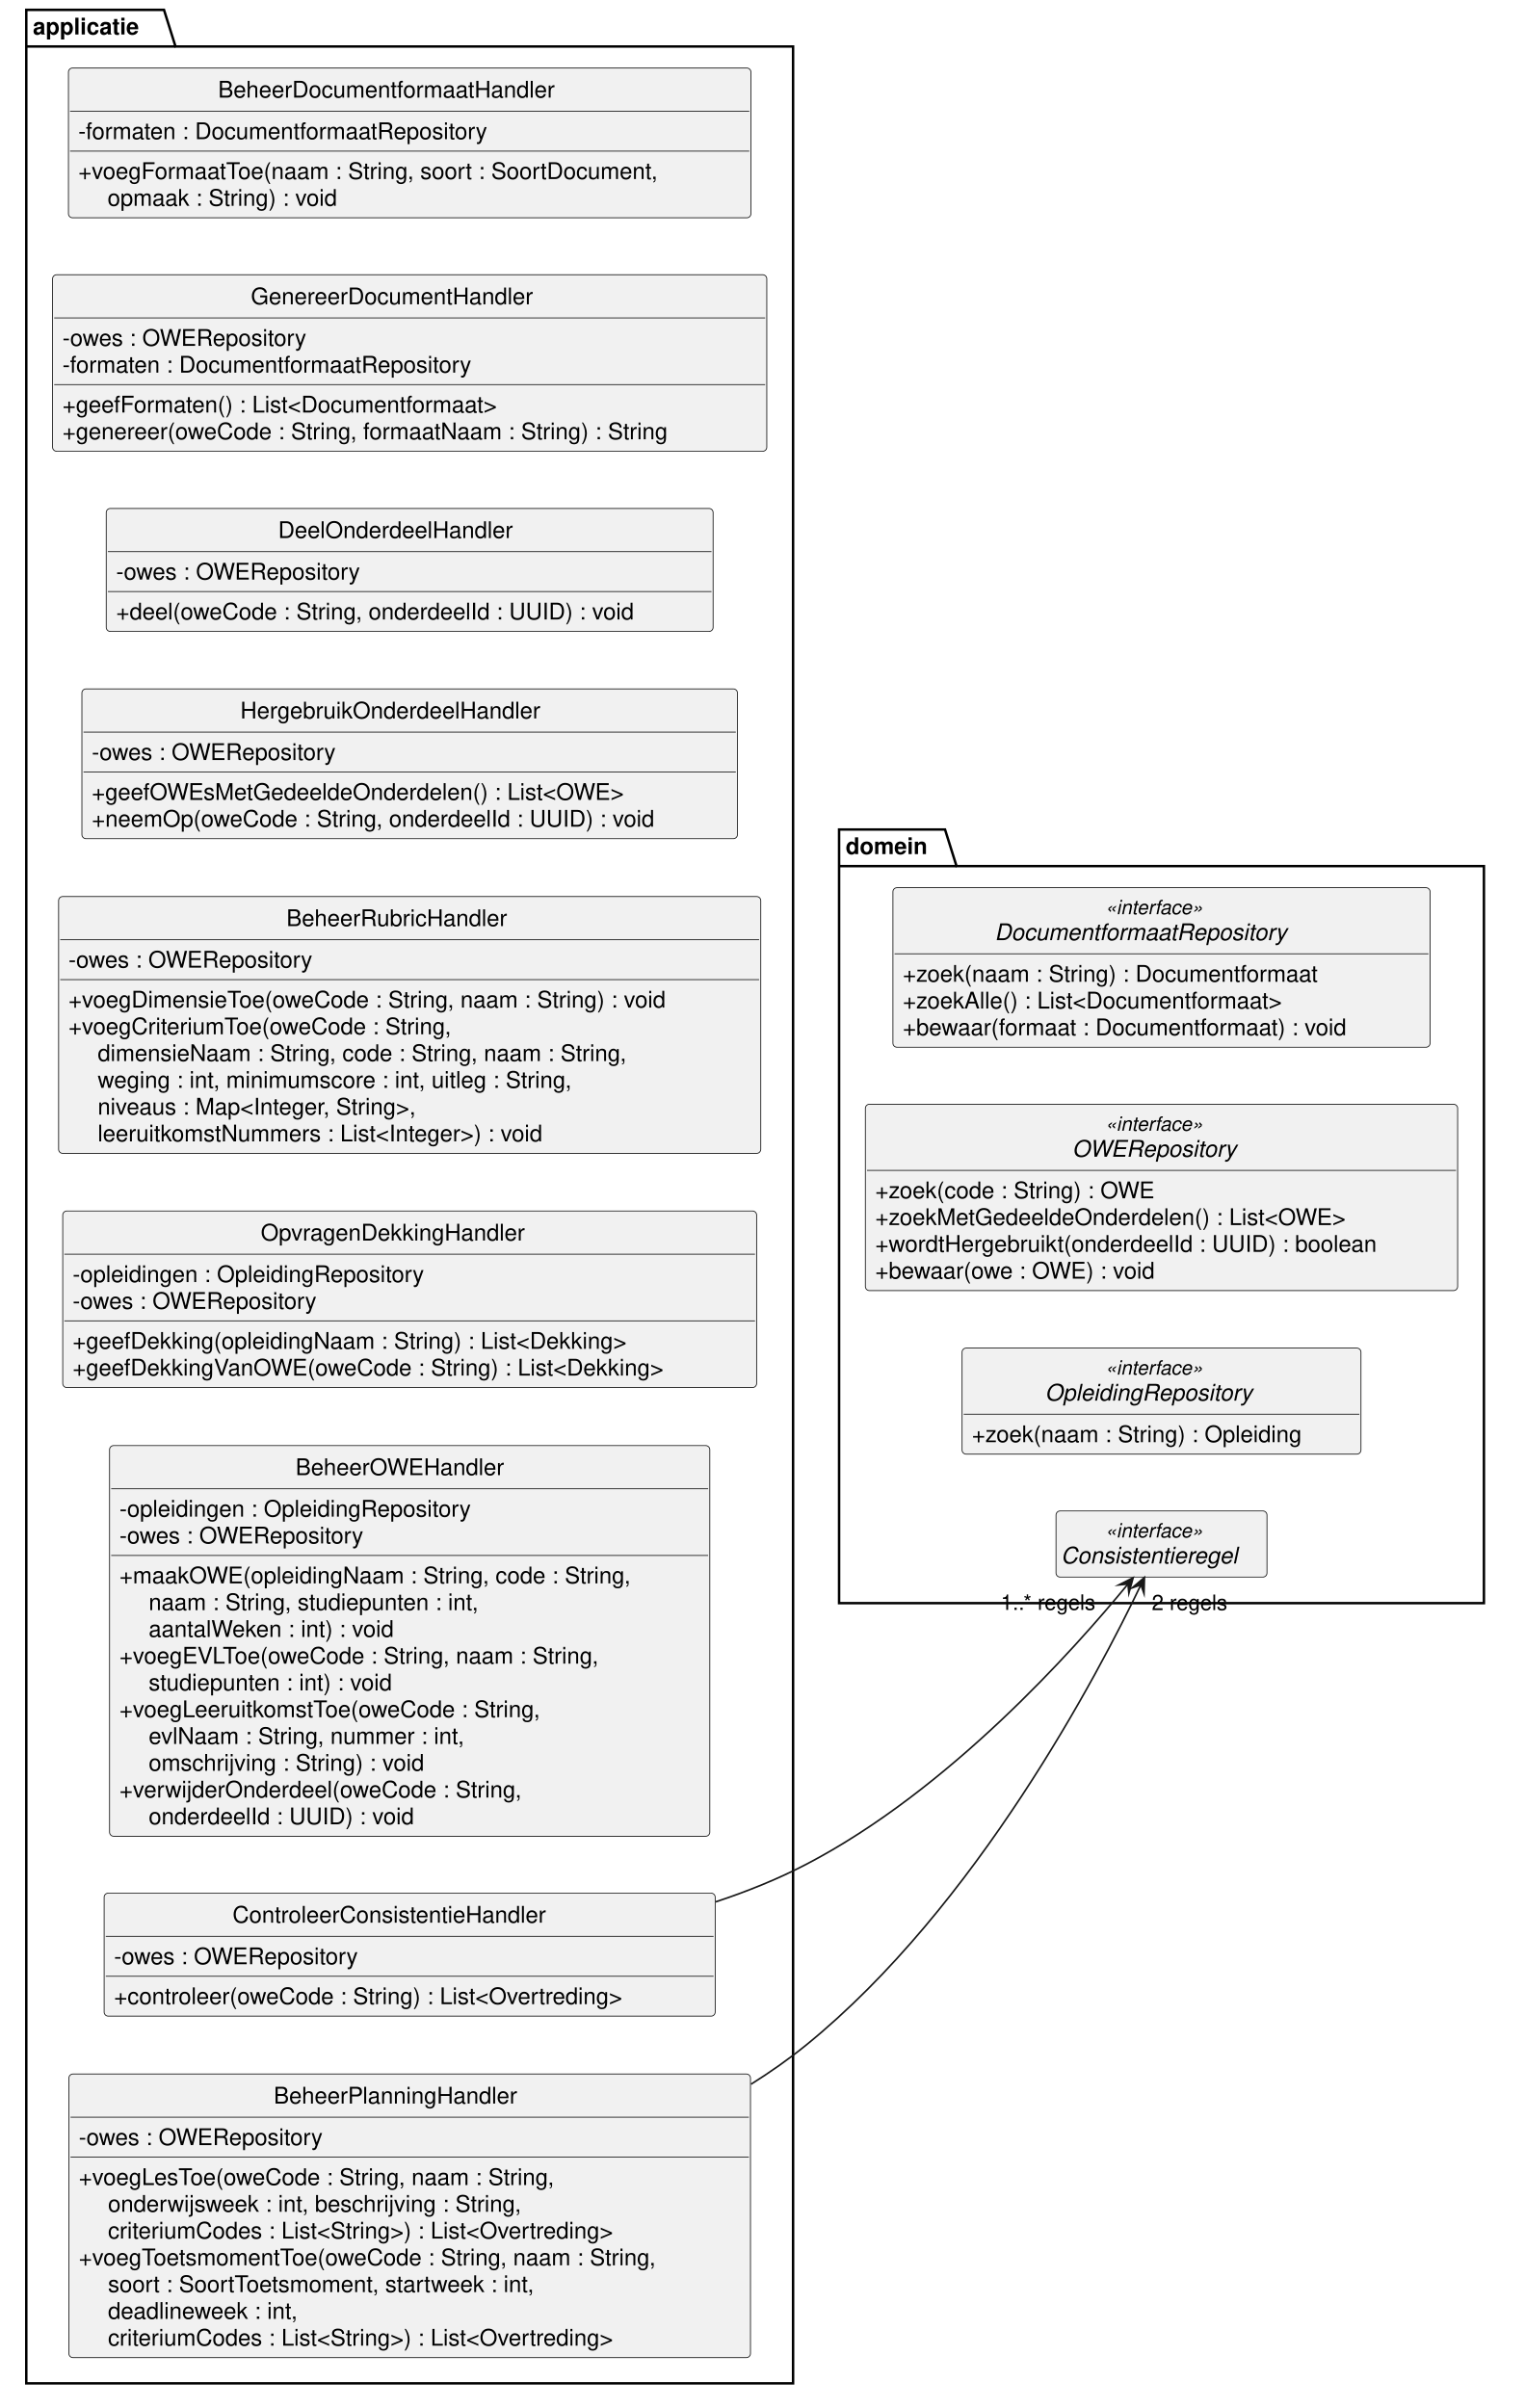
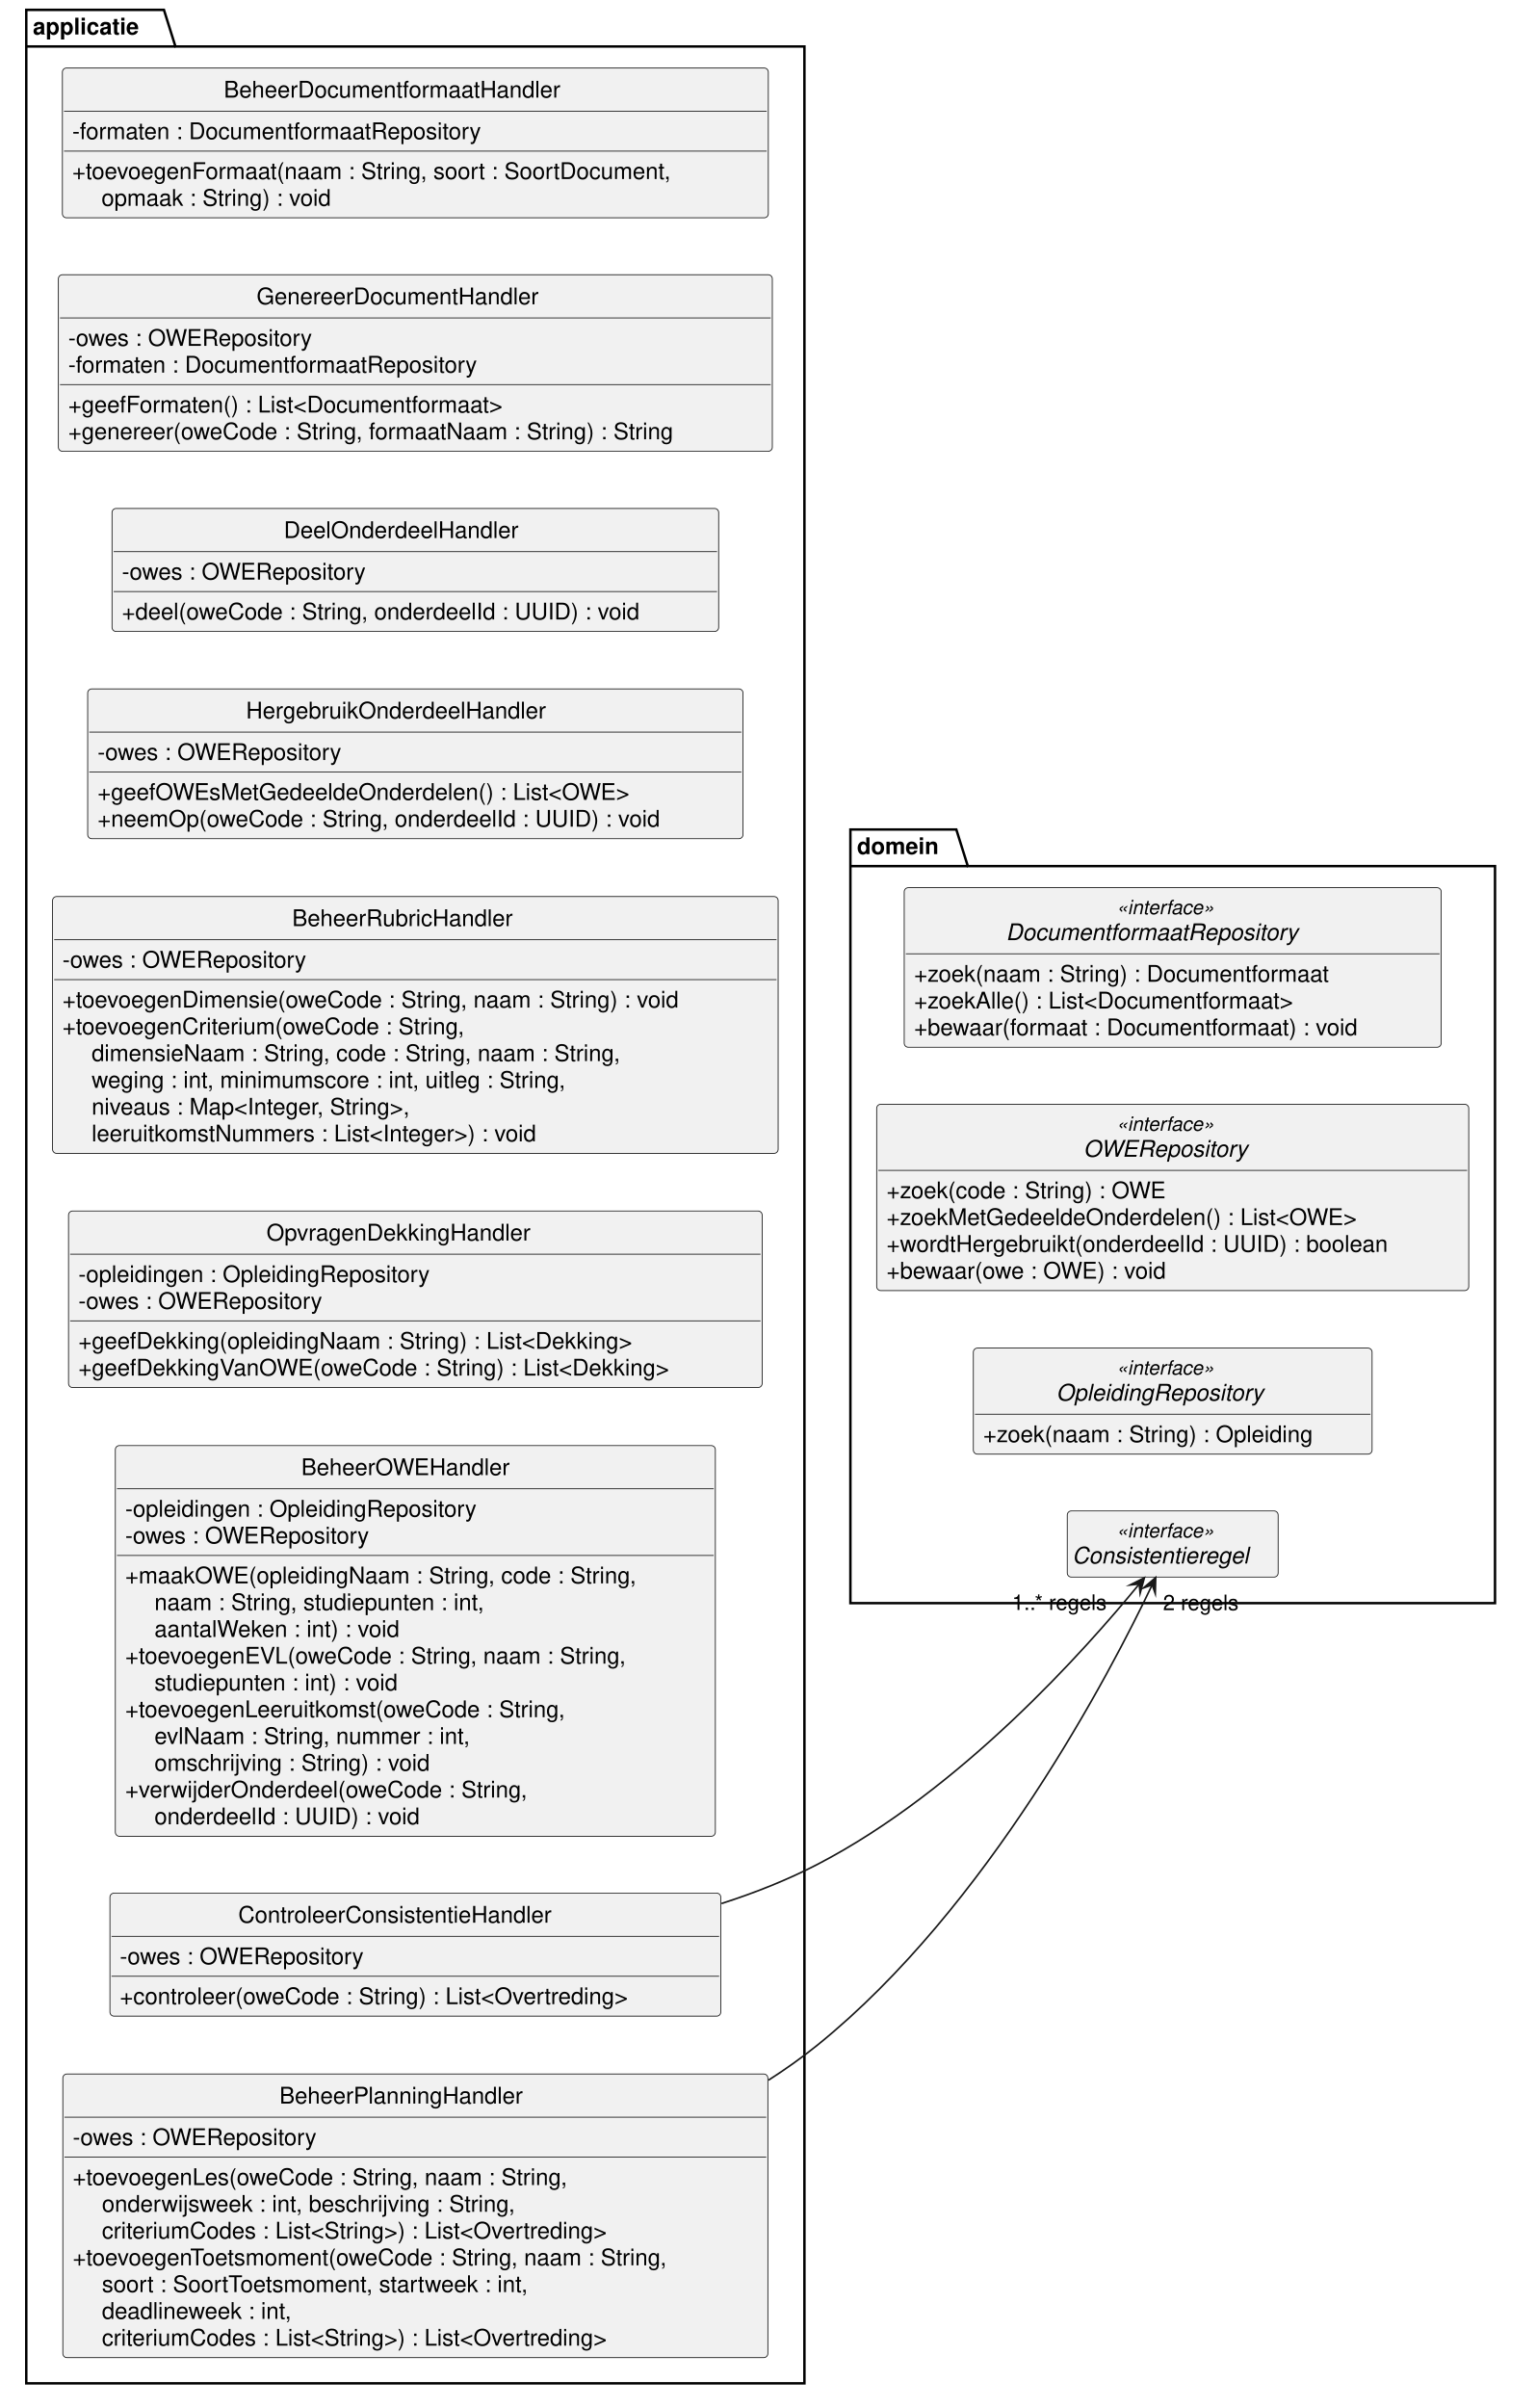
- <svg xmlns="http://www.w3.org/2000/svg" version="1.1" data-diagram-type="CLASS" style="width:928px;height:1466px;background:#FFFFFF;" width="928px" height="1466px" viewBox="0 0 928 1466" zoomAndPan="magnify" preserveAspectRatio="none" contentStyleType="text/css">
+ <svg xmlns="http://www.w3.org/2000/svg" version="1.1" data-diagram-type="CLASS" style="width:935px;height:1466px;background:#FFFFFF;" width="935px" height="1466px" viewBox="0 0 935 1466" zoomAndPan="magnify" preserveAspectRatio="none" contentStyleType="text/css">
  <defs />
  <g font-family="sans-serif" lengthAdjust="spacing">
    <g class="cluster" data-qualified-name="applicatie" id="ent0001" data-source-line="12">
-       <polygon points="16,6,99.82,6,106.82,28.297,482.75,28.297,482.75,1451,16,1451,16,6" fill="none" style="stroke:#000;stroke-width:1.5;stroke-linejoin:miter;stroke-miterlimit:10;" />
+       <polygon points="16,6,99.82,6,106.82,28.297,489.83,28.297,489.83,1451,16,1451,16,6" fill="none" style="stroke:#000;stroke-width:1.5;stroke-linejoin:miter;stroke-miterlimit:10;" />
      <line x1="16" y1="28.297" x2="106.82" y2="28.297" style="stroke:#000;stroke-width:1.5;" />
      <text x="20" y="20.995" fill="#000" font-size="14" textLength="77.82" font-weight="700" font-family="Helvetica">applicatie</text>
    </g>
    <g class="cluster" data-qualified-name="domein" id="ent0011" data-source-line="78">
-       <polygon points="510.75,505,575.238,505,582.238,527.297,903.27,527.297,903.27,976,510.75,976,510.75,505" fill="none" style="stroke:#000;stroke-width:1.5;stroke-linejoin:miter;stroke-miterlimit:10;" />
-       <line x1="510.75" y1="527.297" x2="582.238" y2="527.297" style="stroke:#000;stroke-width:1.5;" />
-       <text x="514.75" y="519.995" fill="#000" font-size="14" textLength="58.488" font-weight="700" font-family="Helvetica">domein</text>
+       <polygon points="517.83,505,582.318,505,589.318,527.297,910.35,527.297,910.35,976,517.83,976,517.83,505" fill="none" style="stroke:#000;stroke-width:1.5;stroke-linejoin:miter;stroke-miterlimit:10;" />
+       <line x1="517.83" y1="527.297" x2="589.318" y2="527.297" style="stroke:#000;stroke-width:1.5;" />
+       <text x="521.83" y="519.995" fill="#000" font-size="14" textLength="58.488" font-weight="700" font-family="Helvetica">domein</text>
    </g>
    <g class="entity" data-qualified-name="applicatie.BeheerOWEHandler" id="ent0002" data-source-line="13">
-       <rect x="66.69" y="880.07" width="365.363" height="237.859" fill="#F1F1F1" style="stroke:#181818;stroke-width:0.5;" rx="2.5" ry="2.5" />
-       <text x="179.919" y="898.065" fill="#000" font-size="14" textLength="138.906" font-family="Helvetica">BeheerOWEHandler</text>
-       <line x1="67.69" y1="906.367" x2="431.053" y2="906.367" style="stroke:#181818;stroke-width:0.5;" />
-       <text x="72.69" y="923.362" fill="#000" font-size="14" textLength="242.443" font-family="Helvetica">-opleidingen : OpleidingRepository</text>
-       <text x="72.69" y="939.659" fill="#000" font-size="14" textLength="163.372" font-family="Helvetica">-owes : OWERepository</text>
-       <line x1="67.69" y1="946.961" x2="431.053" y2="946.961" style="stroke:#181818;stroke-width:0.5;" />
-       <text x="72.69" y="963.956" fill="#000" font-size="14" textLength="353.363" font-family="Helvetica">+maakOWE(opleidingNaam : String, code : String,</text>
-       <text x="90.491" y="980.253" fill="#000" font-size="14" textLength="232.941" font-family="Helvetica">naam : String, studiepunten : int,</text>
-       <text x="90.491" y="996.549" fill="#000" font-size="14" textLength="172.614" font-family="Helvetica">aantalWeken : int) : void</text>
-       <text x="72.69" y="1012.846" fill="#000" font-size="14" textLength="331.782" font-family="Helvetica">+voegEVLToe(oweCode : String, naam : String,</text>
-       <text x="90.491" y="1029.143" fill="#000" font-size="14" textLength="173.229" font-family="Helvetica">studiepunten : int) : void</text>
-       <text x="72.69" y="1045.44" fill="#000" font-size="14" textLength="293.72" font-family="Helvetica">+voegLeeruitkomstToe(oweCode : String,</text>
-       <text x="90.491" y="1061.737" fill="#000" font-size="14" textLength="222.065" font-family="Helvetica">evlNaam : String, nummer : int,</text>
-       <text x="90.491" y="1078.034" fill="#000" font-size="14" textLength="193.642" font-family="Helvetica">omschrijving : String) : void</text>
-       <text x="72.69" y="1094.331" fill="#000" font-size="14" textLength="279.802" font-family="Helvetica">+verwijderOnderdeel(oweCode : String,</text>
-       <text x="90.491" y="1110.628" fill="#000" font-size="14" textLength="181.439" font-family="Helvetica">onderdeelId : UUID) : void</text>
+       <rect x="70.23" y="880.07" width="365.363" height="237.859" fill="#F1F1F1" style="stroke:#181818;stroke-width:0.5;" rx="2.5" ry="2.5" />
+       <text x="183.459" y="898.065" fill="#000" font-size="14" textLength="138.906" font-family="Helvetica">BeheerOWEHandler</text>
+       <line x1="71.23" y1="906.367" x2="434.593" y2="906.367" style="stroke:#181818;stroke-width:0.5;" />
+       <text x="76.23" y="923.362" fill="#000" font-size="14" textLength="242.443" font-family="Helvetica">-opleidingen : OpleidingRepository</text>
+       <text x="76.23" y="939.659" fill="#000" font-size="14" textLength="163.372" font-family="Helvetica">-owes : OWERepository</text>
+       <line x1="71.23" y1="946.961" x2="434.593" y2="946.961" style="stroke:#181818;stroke-width:0.5;" />
+       <text x="76.23" y="963.956" fill="#000" font-size="14" textLength="353.363" font-family="Helvetica">+maakOWE(opleidingNaam : String, code : String,</text>
+       <text x="94.031" y="980.253" fill="#000" font-size="14" textLength="232.941" font-family="Helvetica">naam : String, studiepunten : int,</text>
+       <text x="94.031" y="996.549" fill="#000" font-size="14" textLength="172.614" font-family="Helvetica">aantalWeken : int) : void</text>
+       <text x="76.23" y="1012.846" fill="#000" font-size="14" textLength="346.206" font-family="Helvetica">+toevoegenEVL(oweCode : String, naam : String,</text>
+       <text x="94.031" y="1029.143" fill="#000" font-size="14" textLength="173.229" font-family="Helvetica">studiepunten : int) : void</text>
+       <text x="76.23" y="1045.44" fill="#000" font-size="14" textLength="308.144" font-family="Helvetica">+toevoegenLeeruitkomst(oweCode : String,</text>
+       <text x="94.031" y="1061.737" fill="#000" font-size="14" textLength="222.065" font-family="Helvetica">evlNaam : String, nummer : int,</text>
+       <text x="94.031" y="1078.034" fill="#000" font-size="14" textLength="193.642" font-family="Helvetica">omschrijving : String) : void</text>
+       <text x="76.23" y="1094.331" fill="#000" font-size="14" textLength="279.802" font-family="Helvetica">+verwijderOnderdeel(oweCode : String,</text>
+       <text x="94.031" y="1110.628" fill="#000" font-size="14" textLength="181.439" font-family="Helvetica">onderdeelId : UUID) : void</text>
    </g>
    <g class="entity" data-qualified-name="applicatie.BeheerRubricHandler" id="ent0003" data-source-line="27">
-       <rect x="35.67" y="545.81" width="427.406" height="156.375" fill="#F1F1F1" style="stroke:#181818;stroke-width:0.5;" rx="2.5" ry="2.5" />
-       <text x="174.359" y="563.805" fill="#000" font-size="14" textLength="150.028" font-family="Helvetica">BeheerRubricHandler</text>
-       <line x1="36.67" y1="572.107" x2="462.076" y2="572.107" style="stroke:#181818;stroke-width:0.5;" />
-       <text x="41.67" y="589.102" fill="#000" font-size="14" textLength="163.372" font-family="Helvetica">-owes : OWERepository</text>
-       <line x1="36.67" y1="596.404" x2="462.076" y2="596.404" style="stroke:#181818;stroke-width:0.5;" />
-       <text x="41.67" y="613.399" fill="#000" font-size="14" textLength="415.406" font-family="Helvetica">+voegDimensieToe(oweCode : String, naam : String) : void</text>
-       <text x="41.67" y="629.696" fill="#000" font-size="14" textLength="267.271" font-family="Helvetica">+voegCriteriumToe(oweCode : String,</text>
-       <text x="59.471" y="645.993" fill="#000" font-size="14" textLength="366.844" font-family="Helvetica">dimensieNaam : String, code : String, naam : String,</text>
-       <text x="59.471" y="662.289" fill="#000" font-size="14" textLength="335.993" font-family="Helvetica">weging : int, minimumscore : int, uitleg : String,</text>
-       <text x="59.471" y="678.586" fill="#000" font-size="14" textLength="226.522" font-family="Helvetica">niveaus : Map&lt;Integer, String&gt;,</text>
-       <text x="59.471" y="694.883" fill="#000" font-size="14" textLength="317.119" font-family="Helvetica">leeruitkomstNummers : List&lt;Integer&gt;) : void</text>
+       <rect x="32" y="545.81" width="441.83" height="156.375" fill="#F1F1F1" style="stroke:#181818;stroke-width:0.5;" rx="2.5" ry="2.5" />
+       <text x="177.901" y="563.805" fill="#000" font-size="14" textLength="150.028" font-family="Helvetica">BeheerRubricHandler</text>
+       <line x1="33" y1="572.107" x2="472.83" y2="572.107" style="stroke:#181818;stroke-width:0.5;" />
+       <text x="38" y="589.102" fill="#000" font-size="14" textLength="163.372" font-family="Helvetica">-owes : OWERepository</text>
+       <line x1="33" y1="596.404" x2="472.83" y2="596.404" style="stroke:#181818;stroke-width:0.5;" />
+       <text x="38" y="613.399" fill="#000" font-size="14" textLength="429.83" font-family="Helvetica">+toevoegenDimensie(oweCode : String, naam : String) : void</text>
+       <text x="38" y="629.696" fill="#000" font-size="14" textLength="281.695" font-family="Helvetica">+toevoegenCriterium(oweCode : String,</text>
+       <text x="55.801" y="645.993" fill="#000" font-size="14" textLength="366.844" font-family="Helvetica">dimensieNaam : String, code : String, naam : String,</text>
+       <text x="55.801" y="662.289" fill="#000" font-size="14" textLength="335.993" font-family="Helvetica">weging : int, minimumscore : int, uitleg : String,</text>
+       <text x="55.801" y="678.586" fill="#000" font-size="14" textLength="226.522" font-family="Helvetica">niveaus : Map&lt;Integer, String&gt;,</text>
+       <text x="55.801" y="694.883" fill="#000" font-size="14" textLength="317.119" font-family="Helvetica">leeruitkomstNummers : List&lt;Integer&gt;) : void</text>
    </g>
    <g class="entity" data-qualified-name="applicatie.BeheerPlanningHandler" id="ent0004" data-source-line="36">
-       <rect x="41.93" y="1262.66" width="414.89" height="172.672" fill="#F1F1F1" style="stroke:#181818;stroke-width:0.5;" rx="2.5" ry="2.5" />
-       <text x="166.622" y="1280.655" fill="#000" font-size="14" textLength="165.505" font-family="Helvetica">BeheerPlanningHandler</text>
-       <line x1="42.93" y1="1288.957" x2="455.82" y2="1288.957" style="stroke:#181818;stroke-width:0.5;" />
-       <text x="47.93" y="1305.952" fill="#000" font-size="14" textLength="163.372" font-family="Helvetica">-owes : OWERepository</text>
-       <line x1="42.93" y1="1313.254" x2="455.82" y2="1313.254" style="stroke:#181818;stroke-width:0.5;" />
-       <text x="47.93" y="1330.249" fill="#000" font-size="14" textLength="329.267" font-family="Helvetica">+voegLesToe(oweCode : String, naam : String,</text>
-       <text x="65.731" y="1346.546" fill="#000" font-size="14" textLength="289.454" font-family="Helvetica">onderwijsweek : int, beschrijving : String,</text>
-       <text x="65.731" y="1362.843" fill="#000" font-size="14" textLength="361.149" font-family="Helvetica">criteriumCodes : List&lt;String&gt;) : List&lt;Overtreding&gt;</text>
-       <text x="47.93" y="1379.139" fill="#000" font-size="14" textLength="402.89" font-family="Helvetica">+voegToetsmomentToe(oweCode : String, naam : String,</text>
-       <text x="65.731" y="1395.436" fill="#000" font-size="14" textLength="298.491" font-family="Helvetica">soort : SoortToetsmoment, startweek : int,</text>
-       <text x="65.731" y="1411.733" fill="#000" font-size="14" textLength="133.335" font-family="Helvetica">deadlineweek : int,</text>
-       <text x="65.731" y="1428.03" fill="#000" font-size="14" textLength="361.149" font-family="Helvetica">criteriumCodes : List&lt;String&gt;) : List&lt;Overtreding&gt;</text>
+       <rect x="38.26" y="1262.66" width="429.313" height="172.672" fill="#F1F1F1" style="stroke:#181818;stroke-width:0.5;" rx="2.5" ry="2.5" />
+       <text x="170.164" y="1280.655" fill="#000" font-size="14" textLength="165.505" font-family="Helvetica">BeheerPlanningHandler</text>
+       <line x1="39.26" y1="1288.957" x2="466.573" y2="1288.957" style="stroke:#181818;stroke-width:0.5;" />
+       <text x="44.26" y="1305.952" fill="#000" font-size="14" textLength="163.372" font-family="Helvetica">-owes : OWERepository</text>
+       <line x1="39.26" y1="1313.254" x2="466.573" y2="1313.254" style="stroke:#181818;stroke-width:0.5;" />
+       <text x="44.26" y="1330.249" fill="#000" font-size="14" textLength="343.69" font-family="Helvetica">+toevoegenLes(oweCode : String, naam : String,</text>
+       <text x="62.061" y="1346.546" fill="#000" font-size="14" textLength="289.454" font-family="Helvetica">onderwijsweek : int, beschrijving : String,</text>
+       <text x="62.061" y="1362.843" fill="#000" font-size="14" textLength="361.149" font-family="Helvetica">criteriumCodes : List&lt;String&gt;) : List&lt;Overtreding&gt;</text>
+       <text x="44.26" y="1379.139" fill="#000" font-size="14" textLength="417.313" font-family="Helvetica">+toevoegenToetsmoment(oweCode : String, naam : String,</text>
+       <text x="62.061" y="1395.436" fill="#000" font-size="14" textLength="298.491" font-family="Helvetica">soort : SoortToetsmoment, startweek : int,</text>
+       <text x="62.061" y="1411.733" fill="#000" font-size="14" textLength="133.335" font-family="Helvetica">deadlineweek : int,</text>
+       <text x="62.061" y="1428.03" fill="#000" font-size="14" textLength="361.149" font-family="Helvetica">criteriumCodes : List&lt;String&gt;) : List&lt;Overtreding&gt;</text>
    </g>
    <g class="entity" data-qualified-name="applicatie.ControleerConsistentieHandler" id="ent0005" data-source-line="46">
-       <rect x="63.39" y="1152.55" width="371.96" height="74.891" fill="#F1F1F1" style="stroke:#181818;stroke-width:0.5;" rx="2.5" ry="2.5" />
-       <text x="141.53" y="1170.545" fill="#000" font-size="14" textLength="215.681" font-family="Helvetica">ControleerConsistentieHandler</text>
-       <line x1="64.39" y1="1178.847" x2="434.35" y2="1178.847" style="stroke:#181818;stroke-width:0.5;" />
-       <text x="69.39" y="1195.842" fill="#000" font-size="14" textLength="163.372" font-family="Helvetica">-owes : OWERepository</text>
-       <line x1="64.39" y1="1203.144" x2="434.35" y2="1203.144" style="stroke:#181818;stroke-width:0.5;" />
-       <text x="69.39" y="1220.139" fill="#000" font-size="14" textLength="359.96" font-family="Helvetica">+controleer(oweCode : String) : List&lt;Overtreding&gt;</text>
+       <rect x="66.94" y="1152.55" width="371.96" height="74.891" fill="#F1F1F1" style="stroke:#181818;stroke-width:0.5;" rx="2.5" ry="2.5" />
+       <text x="145.08" y="1170.545" fill="#000" font-size="14" textLength="215.681" font-family="Helvetica">ControleerConsistentieHandler</text>
+       <line x1="67.94" y1="1178.847" x2="437.9" y2="1178.847" style="stroke:#181818;stroke-width:0.5;" />
+       <text x="72.94" y="1195.842" fill="#000" font-size="14" textLength="163.372" font-family="Helvetica">-owes : OWERepository</text>
+       <line x1="67.94" y1="1203.144" x2="437.9" y2="1203.144" style="stroke:#181818;stroke-width:0.5;" />
+       <text x="72.94" y="1220.139" fill="#000" font-size="14" textLength="359.96" font-family="Helvetica">+controleer(oweCode : String) : List&lt;Overtreding&gt;</text>
    </g>
    <g class="entity" data-qualified-name="applicatie.GenereerDocumentHandler" id="ent0006" data-source-line="50">
-       <rect x="32" y="167.26" width="434.748" height="107.484" fill="#F1F1F1" style="stroke:#181818;stroke-width:0.5;" rx="2.5" ry="2.5" />
-       <text x="152.704" y="185.255" fill="#000" font-size="14" textLength="193.341" font-family="Helvetica">GenereerDocumentHandler</text>
-       <line x1="33" y1="193.557" x2="465.748" y2="193.557" style="stroke:#181818;stroke-width:0.5;" />
-       <text x="38" y="210.552" fill="#000" font-size="14" textLength="163.372" font-family="Helvetica">-owes : OWERepository</text>
-       <text x="38" y="226.849" fill="#000" font-size="14" textLength="286.248" font-family="Helvetica">-formaten : DocumentformaatRepository</text>
-       <line x1="33" y1="234.151" x2="465.748" y2="234.151" style="stroke:#181818;stroke-width:0.5;" />
-       <text x="38" y="251.146" fill="#000" font-size="14" textLength="310.878" font-family="Helvetica">+geefFormaten() : List&lt;Documentformaat&gt;</text>
-       <text x="38" y="267.443" fill="#000" font-size="14" textLength="422.748" font-family="Helvetica">+genereer(oweCode : String, formaatNaam : String) : String</text>
+       <rect x="35.54" y="167.26" width="434.748" height="107.484" fill="#F1F1F1" style="stroke:#181818;stroke-width:0.5;" rx="2.5" ry="2.5" />
+       <text x="156.244" y="185.255" fill="#000" font-size="14" textLength="193.341" font-family="Helvetica">GenereerDocumentHandler</text>
+       <line x1="36.54" y1="193.557" x2="469.288" y2="193.557" style="stroke:#181818;stroke-width:0.5;" />
+       <text x="41.54" y="210.552" fill="#000" font-size="14" textLength="163.372" font-family="Helvetica">-owes : OWERepository</text>
+       <text x="41.54" y="226.849" fill="#000" font-size="14" textLength="286.248" font-family="Helvetica">-formaten : DocumentformaatRepository</text>
+       <line x1="36.54" y1="234.151" x2="469.288" y2="234.151" style="stroke:#181818;stroke-width:0.5;" />
+       <text x="41.54" y="251.146" fill="#000" font-size="14" textLength="310.878" font-family="Helvetica">+geefFormaten() : List&lt;Documentformaat&gt;</text>
+       <text x="41.54" y="267.443" fill="#000" font-size="14" textLength="422.748" font-family="Helvetica">+genereer(oweCode : String, formaatNaam : String) : String</text>
    </g>
    <g class="entity" data-qualified-name="applicatie.HergebruikOnderdeelHandler" id="ent0007" data-source-line="56">
-       <rect x="49.85" y="419.41" width="399.044" height="91.188" fill="#F1F1F1" style="stroke:#181818;stroke-width:0.5;" rx="2.5" ry="2.5" />
-       <text x="146.279" y="437.405" fill="#000" font-size="14" textLength="206.186" font-family="Helvetica">HergebruikOnderdeelHandler</text>
-       <line x1="50.85" y1="445.707" x2="447.894" y2="445.707" style="stroke:#181818;stroke-width:0.5;" />
-       <text x="55.85" y="462.702" fill="#000" font-size="14" textLength="163.372" font-family="Helvetica">-owes : OWERepository</text>
-       <line x1="50.85" y1="470.004" x2="447.894" y2="470.004" style="stroke:#181818;stroke-width:0.5;" />
-       <text x="55.85" y="486.999" fill="#000" font-size="14" textLength="365.128" font-family="Helvetica">+geefOWEsMetGedeeldeOnderdelen() : List&lt;OWE&gt;</text>
-       <text x="55.85" y="503.296" fill="#000" font-size="14" textLength="387.044" font-family="Helvetica">+neemOp(oweCode : String, onderdeelId : UUID) : void</text>
+       <rect x="53.39" y="419.41" width="399.044" height="91.188" fill="#F1F1F1" style="stroke:#181818;stroke-width:0.5;" rx="2.5" ry="2.5" />
+       <text x="149.819" y="437.405" fill="#000" font-size="14" textLength="206.186" font-family="Helvetica">HergebruikOnderdeelHandler</text>
+       <line x1="54.39" y1="445.707" x2="451.434" y2="445.707" style="stroke:#181818;stroke-width:0.5;" />
+       <text x="59.39" y="462.702" fill="#000" font-size="14" textLength="163.372" font-family="Helvetica">-owes : OWERepository</text>
+       <line x1="54.39" y1="470.004" x2="451.434" y2="470.004" style="stroke:#181818;stroke-width:0.5;" />
+       <text x="59.39" y="486.999" fill="#000" font-size="14" textLength="365.128" font-family="Helvetica">+geefOWEsMetGedeeldeOnderdelen() : List&lt;OWE&gt;</text>
+       <text x="59.39" y="503.296" fill="#000" font-size="14" textLength="387.044" font-family="Helvetica">+neemOp(oweCode : String, onderdeelId : UUID) : void</text>
    </g>
    <g class="entity" data-qualified-name="applicatie.OpvragenDekkingHandler" id="ent0008" data-source-line="61">
-       <rect x="38.19" y="737.26" width="422.368" height="107.484" fill="#F1F1F1" style="stroke:#181818;stroke-width:0.5;" rx="2.5" ry="2.5" />
-       <text x="158.733" y="755.255" fill="#000" font-size="14" textLength="181.282" font-family="Helvetica">OpvragenDekkingHandler</text>
-       <line x1="39.19" y1="763.557" x2="459.558" y2="763.557" style="stroke:#181818;stroke-width:0.5;" />
-       <text x="44.19" y="780.552" fill="#000" font-size="14" textLength="242.443" font-family="Helvetica">-opleidingen : OpleidingRepository</text>
-       <text x="44.19" y="796.849" fill="#000" font-size="14" textLength="163.372" font-family="Helvetica">-owes : OWERepository</text>
-       <line x1="39.19" y1="804.151" x2="459.558" y2="804.151" style="stroke:#181818;stroke-width:0.5;" />
-       <text x="44.19" y="821.146" fill="#000" font-size="14" textLength="390.811" font-family="Helvetica">+geefDekking(opleidingNaam : String) : List&lt;Dekking&gt;</text>
-       <text x="44.19" y="837.443" fill="#000" font-size="14" textLength="410.368" font-family="Helvetica">+geefDekkingVanOWE(oweCode : String) : List&lt;Dekking&gt;</text>
+       <rect x="41.73" y="737.26" width="422.368" height="107.484" fill="#F1F1F1" style="stroke:#181818;stroke-width:0.5;" rx="2.5" ry="2.5" />
+       <text x="162.273" y="755.255" fill="#000" font-size="14" textLength="181.282" font-family="Helvetica">OpvragenDekkingHandler</text>
+       <line x1="42.73" y1="763.557" x2="463.098" y2="763.557" style="stroke:#181818;stroke-width:0.5;" />
+       <text x="47.73" y="780.552" fill="#000" font-size="14" textLength="242.443" font-family="Helvetica">-opleidingen : OpleidingRepository</text>
+       <text x="47.73" y="796.849" fill="#000" font-size="14" textLength="163.372" font-family="Helvetica">-owes : OWERepository</text>
+       <line x1="42.73" y1="804.151" x2="463.098" y2="804.151" style="stroke:#181818;stroke-width:0.5;" />
+       <text x="47.73" y="821.146" fill="#000" font-size="14" textLength="390.811" font-family="Helvetica">+geefDekking(opleidingNaam : String) : List&lt;Dekking&gt;</text>
+       <text x="47.73" y="837.443" fill="#000" font-size="14" textLength="410.368" font-family="Helvetica">+geefDekkingVanOWE(oweCode : String) : List&lt;Dekking&gt;</text>
    </g>
    <g class="entity" data-qualified-name="applicatie.DeelOnderdeelHandler" id="ent0009" data-source-line="67">
-       <rect x="64.67" y="309.55" width="369.403" height="74.891" fill="#F1F1F1" style="stroke:#181818;stroke-width:0.5;" rx="2.5" ry="2.5" />
-       <text x="169.285" y="327.545" fill="#000" font-size="14" textLength="160.173" font-family="Helvetica">DeelOnderdeelHandler</text>
-       <line x1="65.67" y1="335.847" x2="433.073" y2="335.847" style="stroke:#181818;stroke-width:0.5;" />
-       <text x="70.67" y="352.842" fill="#000" font-size="14" textLength="163.372" font-family="Helvetica">-owes : OWERepository</text>
-       <line x1="65.67" y1="360.144" x2="433.073" y2="360.144" style="stroke:#181818;stroke-width:0.5;" />
-       <text x="70.67" y="377.139" fill="#000" font-size="14" textLength="357.403" font-family="Helvetica">+deel(oweCode : String, onderdeelId : UUID) : void</text>
+       <rect x="68.21" y="309.55" width="369.403" height="74.891" fill="#F1F1F1" style="stroke:#181818;stroke-width:0.5;" rx="2.5" ry="2.5" />
+       <text x="172.825" y="327.545" fill="#000" font-size="14" textLength="160.173" font-family="Helvetica">DeelOnderdeelHandler</text>
+       <line x1="69.21" y1="335.847" x2="436.613" y2="335.847" style="stroke:#181818;stroke-width:0.5;" />
+       <text x="74.21" y="352.842" fill="#000" font-size="14" textLength="163.372" font-family="Helvetica">-owes : OWERepository</text>
+       <line x1="69.21" y1="360.144" x2="436.613" y2="360.144" style="stroke:#181818;stroke-width:0.5;" />
+       <text x="74.21" y="377.139" fill="#000" font-size="14" textLength="357.403" font-family="Helvetica">+deel(oweCode : String, onderdeelId : UUID) : void</text>
    </g>
    <g class="entity" data-qualified-name="applicatie.BeheerDocumentformaatHandler" id="ent0010" data-source-line="71">
-       <rect x="41.66" y="41.41" width="415.43" height="91.188" fill="#F1F1F1" style="stroke:#181818;stroke-width:0.5;" rx="2.5" ry="2.5" />
-       <text x="132.743" y="59.405" fill="#000" font-size="14" textLength="233.263" font-family="Helvetica">BeheerDocumentformaatHandler</text>
-       <line x1="42.66" y1="67.707" x2="456.09" y2="67.707" style="stroke:#181818;stroke-width:0.5;" />
-       <text x="47.66" y="84.702" fill="#000" font-size="14" textLength="286.248" font-family="Helvetica">-formaten : DocumentformaatRepository</text>
-       <line x1="42.66" y1="92.004" x2="456.09" y2="92.004" style="stroke:#181818;stroke-width:0.5;" />
-       <text x="47.66" y="108.999" fill="#000" font-size="14" textLength="403.43" font-family="Helvetica">+voegFormaatToe(naam : String, soort : SoortDocument,</text>
-       <text x="65.461" y="125.296" fill="#000" font-size="14" textLength="160.46" font-family="Helvetica">opmaak : String) : void</text>
+       <rect x="37.99" y="41.41" width="429.854" height="91.188" fill="#F1F1F1" style="stroke:#181818;stroke-width:0.5;" rx="2.5" ry="2.5" />
+       <text x="136.285" y="59.405" fill="#000" font-size="14" textLength="233.263" font-family="Helvetica">BeheerDocumentformaatHandler</text>
+       <line x1="38.99" y1="67.707" x2="466.844" y2="67.707" style="stroke:#181818;stroke-width:0.5;" />
+       <text x="43.99" y="84.702" fill="#000" font-size="14" textLength="286.248" font-family="Helvetica">-formaten : DocumentformaatRepository</text>
+       <line x1="38.99" y1="92.004" x2="466.844" y2="92.004" style="stroke:#181818;stroke-width:0.5;" />
+       <text x="43.99" y="108.999" fill="#000" font-size="14" textLength="417.854" font-family="Helvetica">+toevoegenFormaat(naam : String, soort : SoortDocument,</text>
+       <text x="61.791" y="125.296" fill="#000" font-size="14" textLength="160.46" font-family="Helvetica">opmaak : String) : void</text>
    </g>
    <g class="entity" data-qualified-name="domein.OWERepository" id="ent0012" data-source-line="79">
-       <rect x="526.75" y="672.27" width="360.523" height="113.453" fill="#F1F1F1" style="stroke:#181818;stroke-width:0.5;" rx="2.5" ry="2.5" />
-       <text x="672.846" y="688.409" fill="#000" font-size="12" textLength="68.332" font-style="italic" font-family="Helvetica">«interface»</text>
-       <text x="652.622" y="704.234" fill="#000" font-size="14" textLength="108.78" font-style="italic" font-family="Helvetica">OWERepository</text>
-       <line x1="527.75" y1="712.536" x2="886.273" y2="712.536" style="stroke:#181818;stroke-width:0.5;" />
-       <text x="532.75" y="729.531" fill="#000" font-size="14" textLength="191.775" font-family="Helvetica">+zoek(code : String) : OWE</text>
-       <text x="532.75" y="745.828" fill="#000" font-size="14" textLength="325.719" font-family="Helvetica">+zoekMetGedeeldeOnderdelen() : List&lt;OWE&gt;</text>
-       <text x="532.75" y="762.124" fill="#000" font-size="14" textLength="348.523" font-family="Helvetica">+wordtHergebruikt(onderdeelId : UUID) : boolean</text>
-       <text x="532.75" y="778.421" fill="#000" font-size="14" textLength="193.717" font-family="Helvetica">+bewaar(owe : OWE) : void</text>
+       <rect x="533.83" y="672.27" width="360.523" height="113.453" fill="#F1F1F1" style="stroke:#181818;stroke-width:0.5;" rx="2.5" ry="2.5" />
+       <text x="679.926" y="688.409" fill="#000" font-size="12" textLength="68.332" font-style="italic" font-family="Helvetica">«interface»</text>
+       <text x="659.702" y="704.234" fill="#000" font-size="14" textLength="108.78" font-style="italic" font-family="Helvetica">OWERepository</text>
+       <line x1="534.83" y1="712.536" x2="893.353" y2="712.536" style="stroke:#181818;stroke-width:0.5;" />
+       <text x="539.83" y="729.531" fill="#000" font-size="14" textLength="191.775" font-family="Helvetica">+zoek(code : String) : OWE</text>
+       <text x="539.83" y="745.828" fill="#000" font-size="14" textLength="325.719" font-family="Helvetica">+zoekMetGedeeldeOnderdelen() : List&lt;OWE&gt;</text>
+       <text x="539.83" y="762.124" fill="#000" font-size="14" textLength="348.523" font-family="Helvetica">+wordtHergebruikt(onderdeelId : UUID) : boolean</text>
+       <text x="539.83" y="778.421" fill="#000" font-size="14" textLength="193.717" font-family="Helvetica">+bewaar(owe : OWE) : void</text>
    </g>
    <g class="entity" data-qualified-name="domein.OpleidingRepository" id="ent0013" data-source-line="85">
-       <rect x="585.61" y="820.72" width="242.809" height="64.563" fill="#F1F1F1" style="stroke:#181818;stroke-width:0.5;" rx="2.5" ry="2.5" />
-       <text x="672.848" y="836.859" fill="#000" font-size="12" textLength="68.332" font-style="italic" font-family="Helvetica">«interface»</text>
-       <text x="636.061" y="852.684" fill="#000" font-size="14" textLength="141.907" font-style="italic" font-family="Helvetica">OpleidingRepository</text>
-       <line x1="586.61" y1="860.986" x2="827.419" y2="860.986" style="stroke:#181818;stroke-width:0.5;" />
-       <text x="591.61" y="877.981" fill="#000" font-size="14" textLength="230.809" font-family="Helvetica">+zoek(naam : String) : Opleiding</text>
+       <rect x="592.69" y="820.72" width="242.809" height="64.563" fill="#F1F1F1" style="stroke:#181818;stroke-width:0.5;" rx="2.5" ry="2.5" />
+       <text x="679.928" y="836.859" fill="#000" font-size="12" textLength="68.332" font-style="italic" font-family="Helvetica">«interface»</text>
+       <text x="643.141" y="852.684" fill="#000" font-size="14" textLength="141.907" font-style="italic" font-family="Helvetica">OpleidingRepository</text>
+       <line x1="593.69" y1="860.986" x2="834.499" y2="860.986" style="stroke:#181818;stroke-width:0.5;" />
+       <text x="598.69" y="877.981" fill="#000" font-size="14" textLength="230.809" font-family="Helvetica">+zoek(naam : String) : Opleiding</text>
    </g>
    <g class="entity" data-qualified-name="domein.DocumentformaatRepository" id="ent0014" data-source-line="88">
-       <rect x="543.52" y="540.42" width="326.979" height="97.156" fill="#F1F1F1" style="stroke:#181818;stroke-width:0.5;" rx="2.5" ry="2.5" />
-       <text x="672.844" y="556.559" fill="#000" font-size="12" textLength="68.332" font-style="italic" font-family="Helvetica">«interface»</text>
-       <text x="605.441" y="572.384" fill="#000" font-size="14" textLength="203.137" font-style="italic" font-family="Helvetica">DocumentformaatRepository</text>
-       <line x1="544.52" y1="580.686" x2="869.499" y2="580.686" style="stroke:#181818;stroke-width:0.5;" />
-       <text x="549.52" y="597.681" fill="#000" font-size="14" textLength="292.038" font-family="Helvetica">+zoek(naam : String) : Documentformaat</text>
-       <text x="549.52" y="613.978" fill="#000" font-size="14" textLength="270.874" font-family="Helvetica">+zoekAlle() : List&lt;Documentformaat&gt;</text>
-       <text x="549.52" y="630.274" fill="#000" font-size="14" textLength="314.979" font-family="Helvetica">+bewaar(formaat : Documentformaat) : void</text>
+       <rect x="550.6" y="540.42" width="326.979" height="97.156" fill="#F1F1F1" style="stroke:#181818;stroke-width:0.5;" rx="2.5" ry="2.5" />
+       <text x="679.924" y="556.559" fill="#000" font-size="12" textLength="68.332" font-style="italic" font-family="Helvetica">«interface»</text>
+       <text x="612.521" y="572.384" fill="#000" font-size="14" textLength="203.137" font-style="italic" font-family="Helvetica">DocumentformaatRepository</text>
+       <line x1="551.6" y1="580.686" x2="876.579" y2="580.686" style="stroke:#181818;stroke-width:0.5;" />
+       <text x="556.6" y="597.681" fill="#000" font-size="14" textLength="292.038" font-family="Helvetica">+zoek(naam : String) : Documentformaat</text>
+       <text x="556.6" y="613.978" fill="#000" font-size="14" textLength="270.874" font-family="Helvetica">+zoekAlle() : List&lt;Documentformaat&gt;</text>
+       <text x="556.6" y="630.274" fill="#000" font-size="14" textLength="314.979" font-family="Helvetica">+bewaar(formaat : Documentformaat) : void</text>
    </g>
    <g class="entity" data-qualified-name="domein.Consistentieregel" id="ent0015" data-source-line="93">
-       <rect x="642.8" y="919.87" width="128.418" height="40.266" fill="#F1F1F1" style="stroke:#181818;stroke-width:0.5;" rx="2.5" ry="2.5" />
-       <text x="672.843" y="936.009" fill="#000" font-size="12" textLength="68.332" font-style="italic" font-family="Helvetica">«interface»</text>
-       <text x="645.8" y="951.834" fill="#000" font-size="14" textLength="122.418" font-style="italic" font-family="Helvetica">Consistentieregel</text>
+       <rect x="649.88" y="919.87" width="128.418" height="40.266" fill="#F1F1F1" style="stroke:#181818;stroke-width:0.5;" rx="2.5" ry="2.5" />
+       <text x="679.923" y="936.009" fill="#000" font-size="12" textLength="68.332" font-style="italic" font-family="Helvetica">«interface»</text>
+       <text x="652.88" y="951.834" fill="#000" font-size="14" textLength="122.418" font-style="italic" font-family="Helvetica">Consistentieregel</text>
    </g>
    <g class="link" data-entity-1="ent0004" data-entity-2="ent0015" id="lnk16" data-source-line="96" data-link-type="dependency">
-       <path d="M457.16,1268.87 C468.94,1261.48 480.25,1253.53 490.75,1245 C594.62,1160.61 668.821,1018.42 694.471,964.84" style="stroke:#181818;stroke-width:1;" fill="none" id="BeheerPlanningHandler-to-Consistentieregel" codeLine="96" />
-       <polygon points="696.63,960.33,689.136,966.721,694.471,964.84,696.352,970.175,696.63,960.33" fill="#181818" style="stroke:#181818;stroke-width:1;stroke-linejoin:miter;stroke-miterlimit:10;" />
-       <text x="701.077" y="980.242" fill="#000" font-size="13" textLength="52.381" font-family="Helvetica">2 regels</text>
+       <path d="M467.95,1266.41 C478.39,1259.73 488.43,1252.59 497.83,1245 C601.93,1160.88 675.997,1018.533 701.587,964.883" style="stroke:#181818;stroke-width:1;" fill="none" id="BeheerPlanningHandler-to-Consistentieregel" codeLine="96" />
+       <polygon points="703.74,960.37,696.255,966.771,701.587,964.883,703.476,970.215,703.74,960.37" fill="#181818" style="stroke:#181818;stroke-width:1;stroke-linejoin:miter;stroke-miterlimit:10;" />
+       <text x="708.195" y="980.293" fill="#000" font-size="13" textLength="52.381" font-family="Helvetica">2 regels</text>
    </g>
    <g class="link" data-entity-1="ent0005" data-entity-2="ent0015" id="lnk17" data-source-line="97" data-link-type="dependency">
-       <path d="M435.63,1157.86 C454.75,1151.54 473.48,1144 490.75,1135 C577.72,1089.67 653.616,1004.524 686.596,964.374" style="stroke:#181818;stroke-width:1;" fill="none" id="ControleerConsistentieHandler-to-Consistentieregel" codeLine="97" />
-       <polygon points="689.77,960.51,680.966,964.926,686.596,964.374,687.148,970.004,689.77,960.51" fill="#181818" style="stroke:#181818;stroke-width:1;stroke-linejoin:miter;stroke-miterlimit:10;" />
-       <text x="609.153" y="980.122" fill="#000" font-size="13" textLength="67.146" font-family="Helvetica">1..* regels</text>
+       <path d="M439.34,1158.89 C459.62,1152.37 479.53,1144.5 497.83,1135 C584.87,1089.8 660.74,1004.587 693.69,964.397" style="stroke:#181818;stroke-width:1;" fill="none" id="ControleerConsistentieHandler-to-Consistentieregel" codeLine="97" />
+       <polygon points="696.86,960.53,688.061,964.954,693.69,964.397,694.247,970.026,696.86,960.53" fill="#181818" style="stroke:#181818;stroke-width:1;stroke-linejoin:miter;stroke-miterlimit:10;" />
+       <text x="616.246" y="980.147" fill="#000" font-size="13" textLength="67.146" font-family="Helvetica">1..* regels</text>
    </g>
  </g>
</svg>
